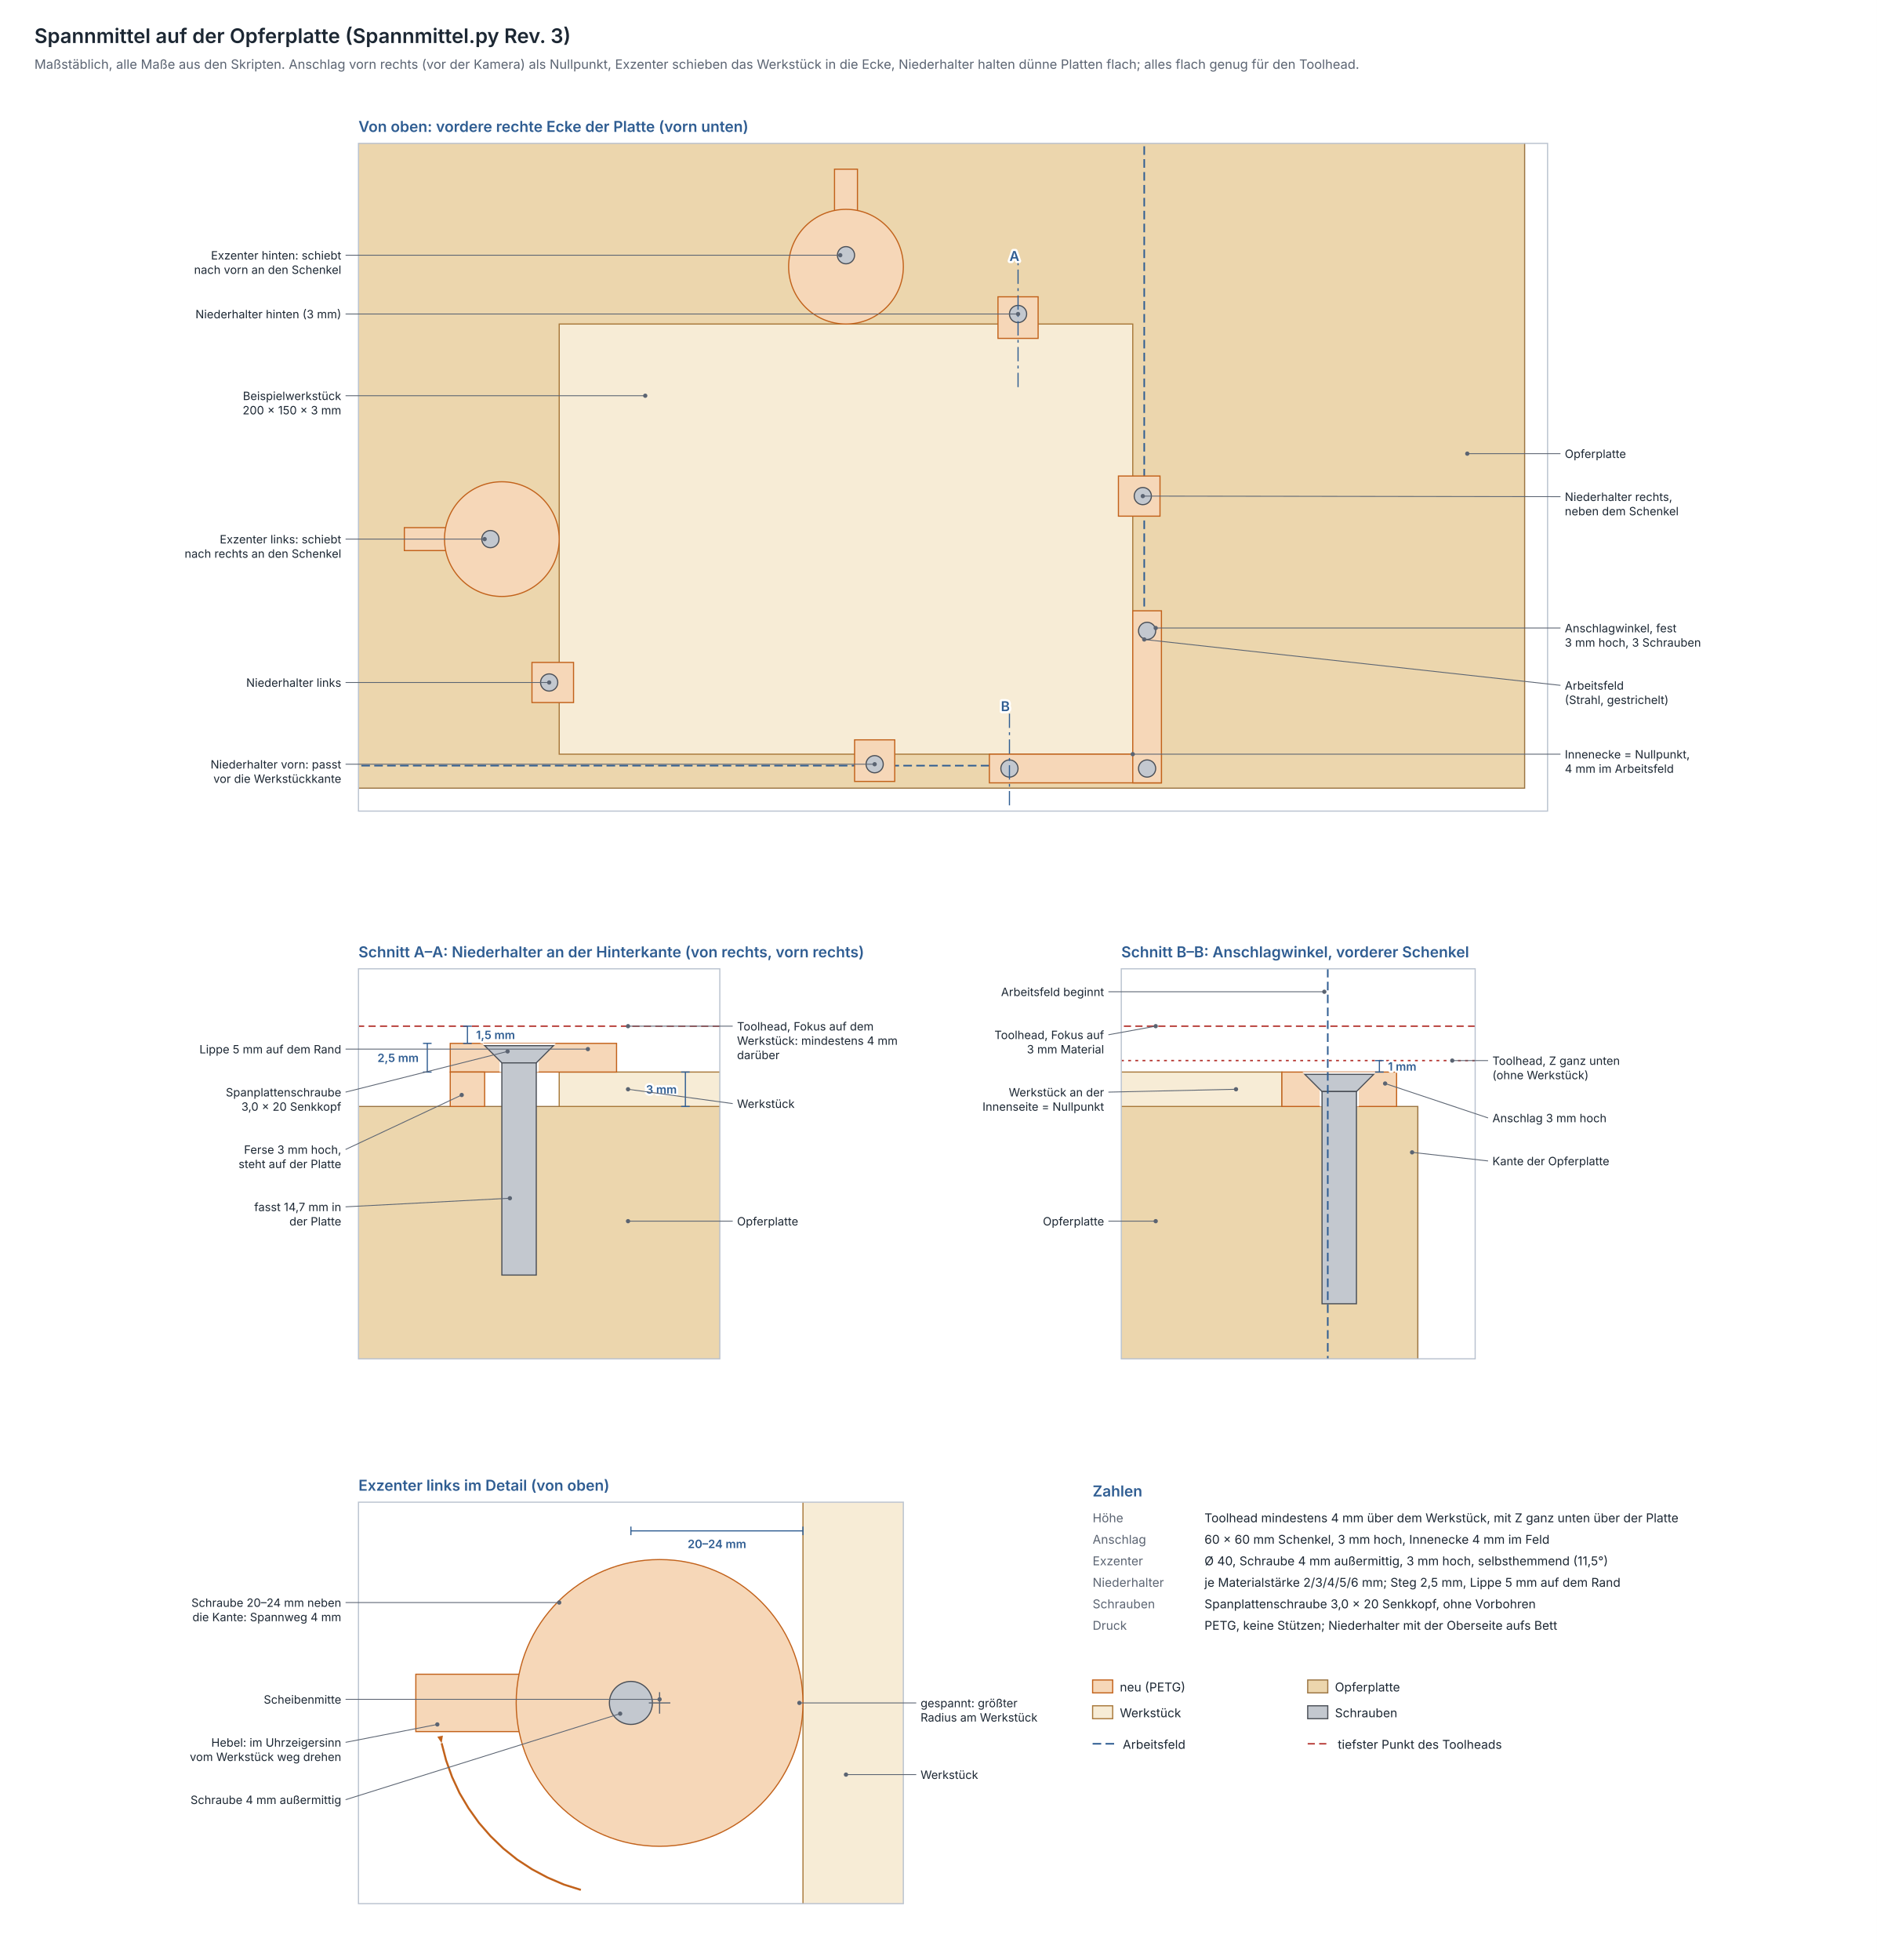
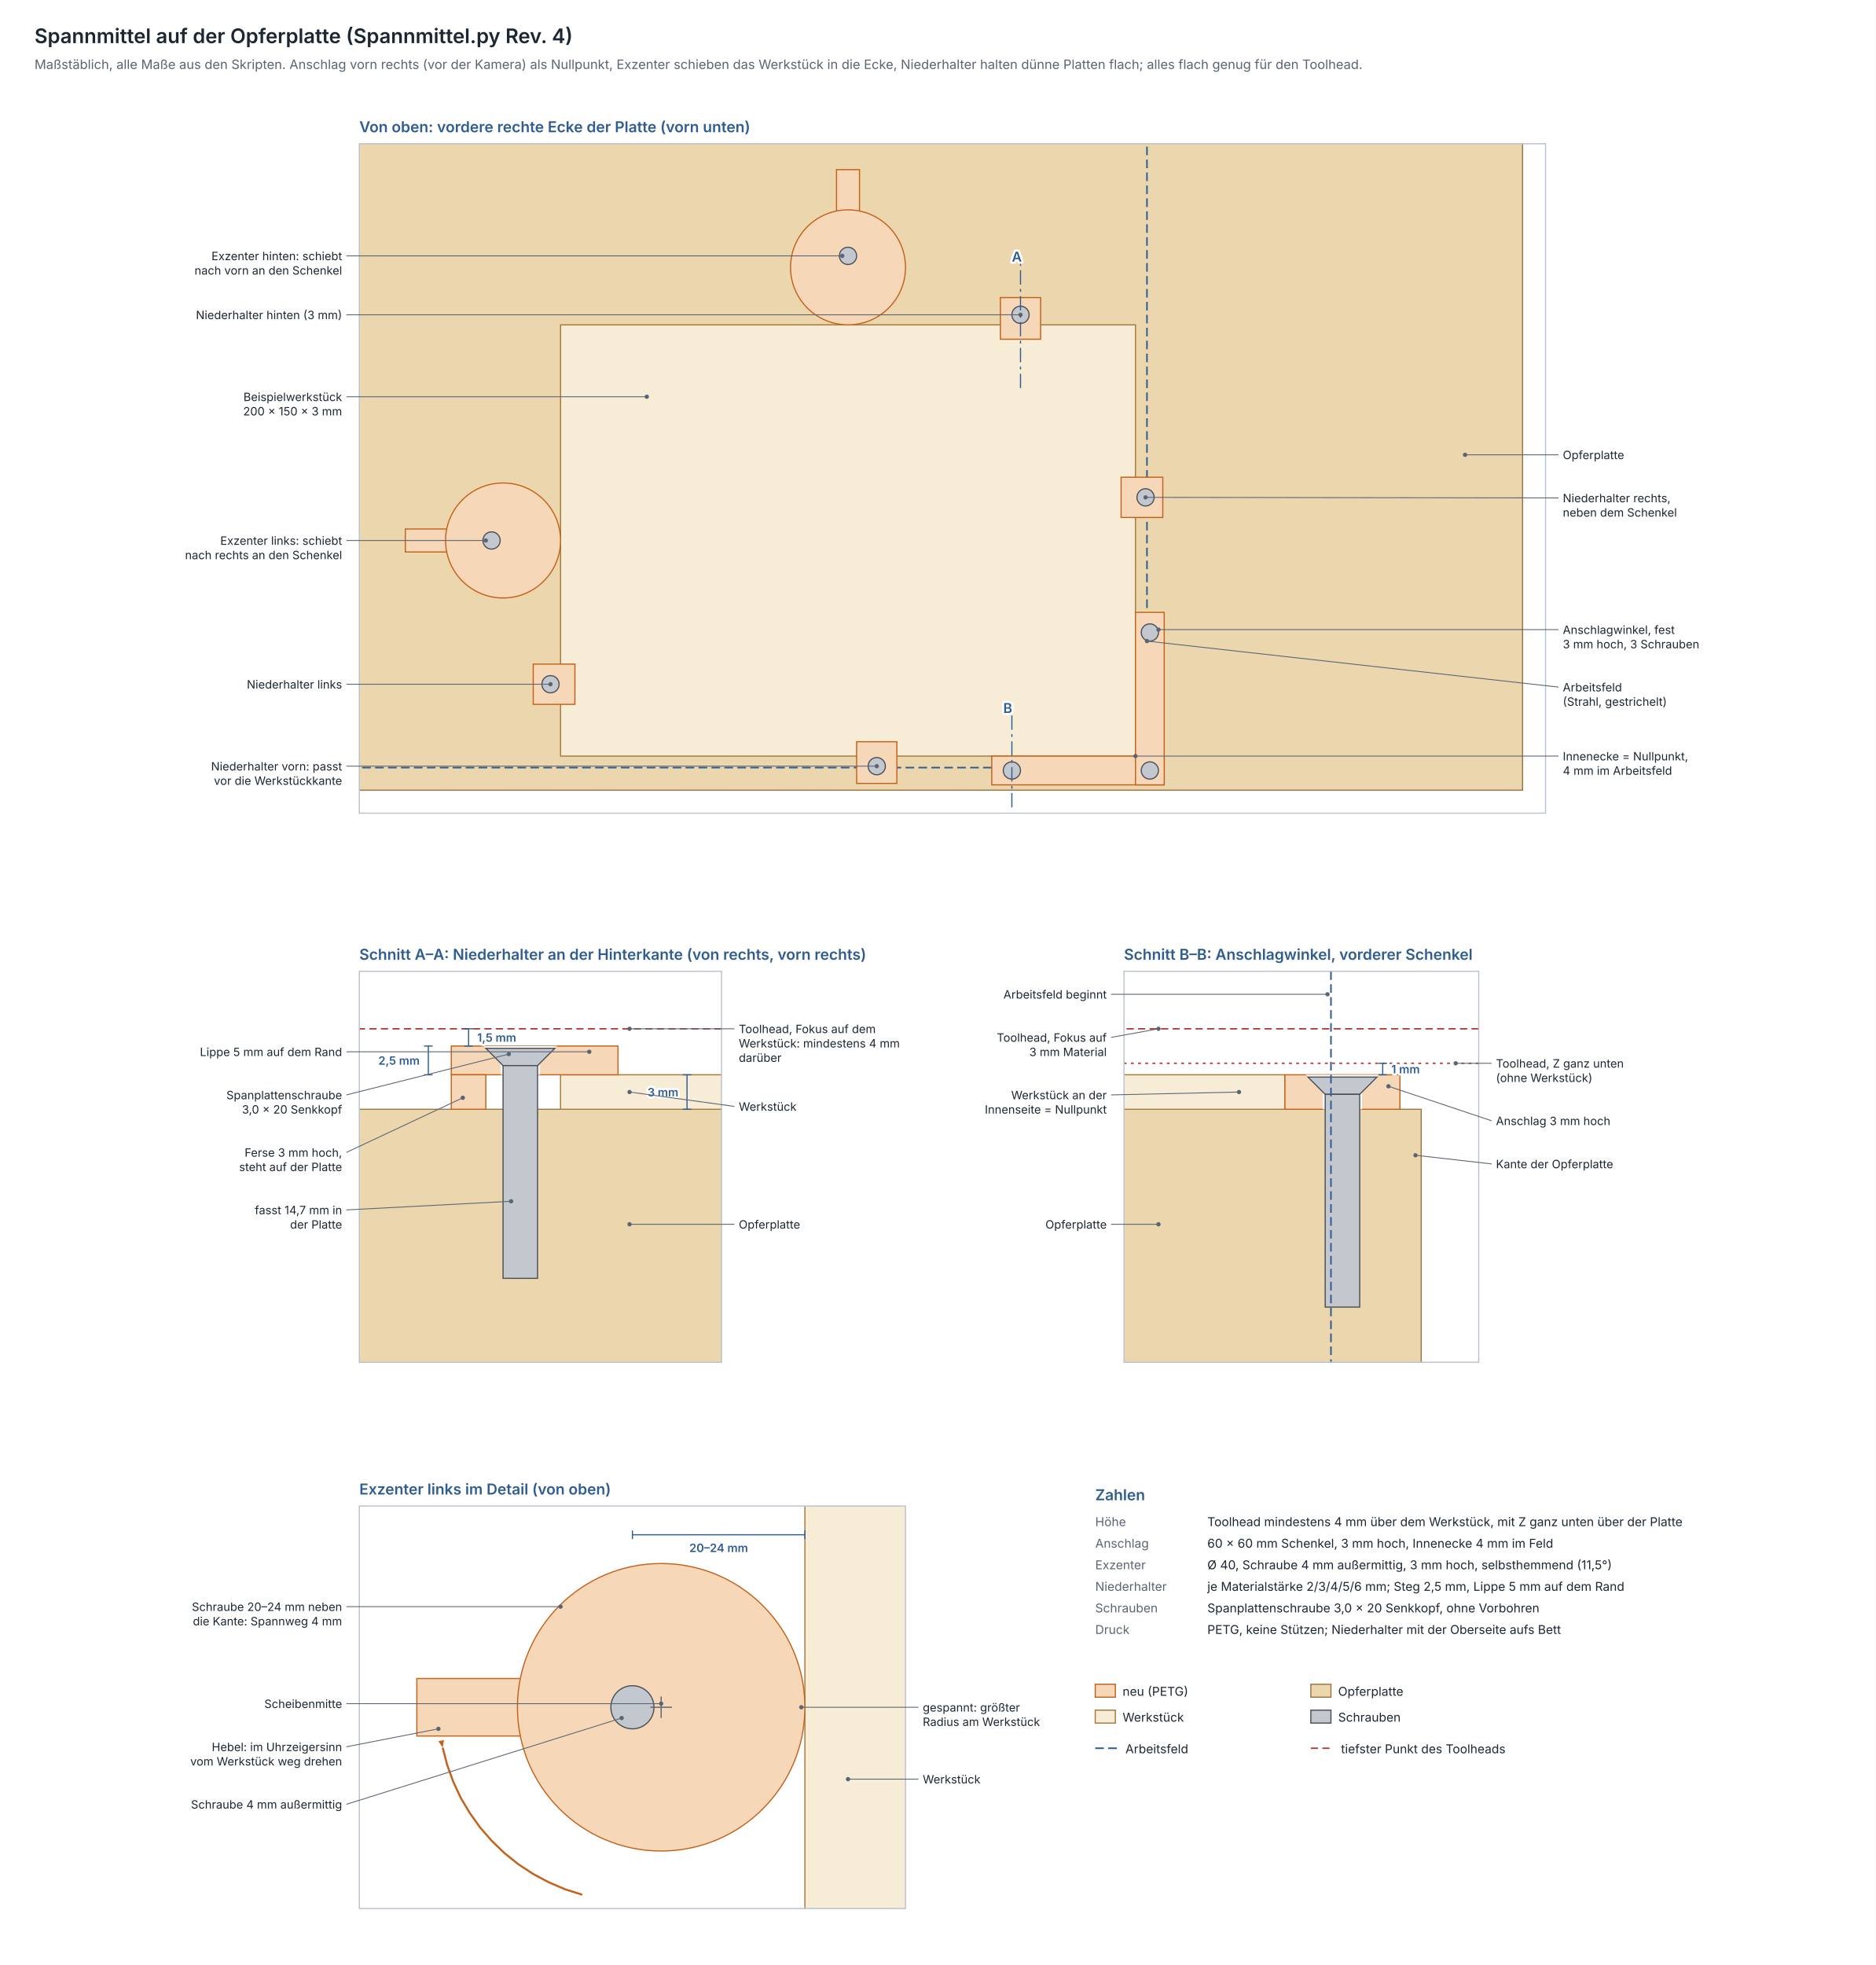
- <svg xmlns="http://www.w3.org/2000/svg" width="1309" height="1367" viewBox="0 0 1309 1367" font-family="Inter, Helvetica, Arial, sans-serif">
-   <rect width="1309" height="1367" fill="#ffffff" />
-   <text x="24.0" y="30.0" font-size="14" fill="#1c2733" text-anchor="start" font-weight="600">Spannmittel auf der Opferplatte (Spannmittel.py Rev. 3)</text>
+ <svg xmlns="http://www.w3.org/2000/svg" width="1305" height="1367" viewBox="0 0 1305 1367" font-family="Inter, Helvetica, Arial, sans-serif">
+   <rect width="1305" height="1367" fill="#ffffff" />
+   <text x="24.0" y="30.0" font-size="14" fill="#1c2733" text-anchor="start" font-weight="600">Spannmittel auf der Opferplatte (Spannmittel.py Rev. 4)</text>
  <text x="24.0" y="48.0" font-size="9" fill="#5b6472" text-anchor="start">Maßstäblich, alle Maße aus den Skripten. Anschlag vorn rechts (vor der Kamera) als Nullpunkt, Exzenter schieben das Werkstück in die Ecke, Niederhalter halten dünne Platten flach; alles flach genug für den Toolhead.</text>
  <clipPath id="drauf">
-     <rect x="250.0" y="100.0" width="829.3" height="465.7" />
+     <rect x="250.0" y="100.0" width="825.3" height="465.7" />
  </clipPath>
  <g clip-path="url(#drauf)">
-     <rect x="-166.7" y="-148.3" width="1230.0" height="698.0" fill="#ecd6ad" stroke="#9a7442" stroke-width="0.8" />
+     <rect x="-170.7" y="-148.3" width="1230.0" height="698.0" fill="#ecd6ad" stroke="#9a7442" stroke-width="0.8" />
    <rect x="15.6" y="-132.6" width="782.4" height="666.6" fill="none" stroke="#2f5d92" stroke-width="1.1" stroke-dasharray="6 3" />
    <rect x="390.0" y="226.0" width="400.0" height="300.0" fill="#f7ecd6" stroke="#a8783a" stroke-width="0.8" />
    <rect x="690.0" y="526.0" width="120.0" height="20.0" fill="#f6d7b8" stroke="#c2621b" stroke-width="0.8" />
    <rect x="790.0" y="426.0" width="20.0" height="120.0" fill="#f6d7b8" stroke="#c2621b" stroke-width="0.8" />
    <circle cx="800.0" cy="536.0" r="6.0" fill="#c3c8cf" stroke="#4a4f57" stroke-width="0.8" />
    <circle cx="704.0" cy="536.0" r="6.0" fill="#c3c8cf" stroke="#4a4f57" stroke-width="0.8" />
    <circle cx="800.0" cy="440.0" r="6.0" fill="#c3c8cf" stroke="#4a4f57" stroke-width="0.8" />
    <polygon points="314.0,368.0 282.0,368.0 282.0,384.0 314.0,384.0" fill="#f6d7b8" stroke="#c2621b" stroke-width="0.8" />
    <circle cx="350.0" cy="376.0" r="40.0" fill="#f6d7b8" stroke="#c2621b" stroke-width="0.8" />
    <circle cx="342.0" cy="376.0" r="6.0" fill="#c3c8cf" stroke="#4a4f57" stroke-width="0.8" />
    <polygon points="598.0,150.0 598.0,118.0 582.0,118.0 582.0,150.0" fill="#f6d7b8" stroke="#c2621b" stroke-width="0.8" />
    <circle cx="590.0" cy="186.0" r="40.0" fill="#f6d7b8" stroke="#c2621b" stroke-width="0.8" />
    <circle cx="590.0" cy="178.0" r="6.0" fill="#c3c8cf" stroke="#4a4f57" stroke-width="0.8" />
    <rect x="696.0" y="207.0" width="28.0" height="29.0" fill="#f6d7b8" stroke="#c2621b" stroke-width="0.8" />
    <circle cx="710.0" cy="219.0" r="6.0" fill="#c3c8cf" stroke="#4a4f57" stroke-width="0.8" />
    <rect x="371.0" y="462.0" width="29.0" height="28.0" fill="#f6d7b8" stroke="#c2621b" stroke-width="0.8" />
    <circle cx="383.0" cy="476.0" r="6.0" fill="#c3c8cf" stroke="#4a4f57" stroke-width="0.8" />
    <rect x="596.0" y="516.0" width="28.0" height="29.0" fill="#f6d7b8" stroke="#c2621b" stroke-width="0.8" />
    <circle cx="610.0" cy="533.0" r="6.0" fill="#c3c8cf" stroke="#4a4f57" stroke-width="0.8" />
    <rect x="780.0" y="332.0" width="29.0" height="28.0" fill="#f6d7b8" stroke="#c2621b" stroke-width="0.8" />
    <circle cx="797.0" cy="346.0" r="6.0" fill="#c3c8cf" stroke="#4a4f57" stroke-width="0.8" />
    <line x1="710.0" y1="270.0" x2="710.0" y2="178.0" stroke="#2f5d92" stroke-width="0.8" stroke-dasharray="10 3 2 3" />
    <line x1="704.0" y1="561.7" x2="704.0" y2="494.0" stroke="#2f5d92" stroke-width="0.8" stroke-dasharray="10 3 2 3" />
  </g>
  <text x="704.0" y="182.0" font-size="9.5" fill="#2f5d92" text-anchor="start" font-weight="600" stroke="#ffffff" stroke-width="3" stroke-linejoin="round" paint-order="stroke">A</text>
  <text x="698.0" y="496.0" font-size="9.5" fill="#2f5d92" text-anchor="start" font-weight="600" stroke="#ffffff" stroke-width="3" stroke-linejoin="round" paint-order="stroke">B</text>
-   <rect x="250.0" y="100.0" width="829.3" height="465.7" fill="none" stroke="#b9c2cf" stroke-width="0.8" />
+   <rect x="250.0" y="100.0" width="825.3" height="465.7" fill="none" stroke="#b9c2cf" stroke-width="0.8" />
  <text x="250.0" y="92.0" font-size="10.5" fill="#2f5d92" text-anchor="start" font-weight="600">Von oben: vordere rechte Ecke der Platte (vorn unten)</text>
-   <line x1="1023.3" y1="316.4" x2="1088.3" y2="316.4" stroke="#5b6472" stroke-width="0.6" />
-   <circle cx="1023.3" cy="316.4" r="1.5" fill="#5b6472" />
-   <text x="1091.3" y="319.4" font-size="8.0" fill="#1c2733" text-anchor="start" stroke="#ffffff" stroke-width="3" stroke-linejoin="round" paint-order="stroke">Opferplatte</text>
-   <line x1="797.0" y1="346.0" x2="1088.3" y2="346.4" stroke="#5b6472" stroke-width="0.6" />
+   <line x1="1019.3" y1="316.4" x2="1084.3" y2="316.4" stroke="#5b6472" stroke-width="0.6" />
+   <circle cx="1019.3" cy="316.4" r="1.5" fill="#5b6472" />
+   <text x="1087.3" y="319.4" font-size="8.0" fill="#1c2733" text-anchor="start" stroke="#ffffff" stroke-width="3" stroke-linejoin="round" paint-order="stroke">Opferplatte</text>
+   <line x1="797.0" y1="346.0" x2="1084.3" y2="346.4" stroke="#5b6472" stroke-width="0.6" />
  <circle cx="797.0" cy="346.0" r="1.5" fill="#5b6472" />
-   <text x="1091.3" y="349.4" font-size="8.0" fill="#1c2733" text-anchor="start" stroke="#ffffff" stroke-width="3" stroke-linejoin="round" paint-order="stroke">Niederhalter rechts,</text>
-   <text x="1091.3" y="359.4" font-size="8.0" fill="#1c2733" text-anchor="start" stroke="#ffffff" stroke-width="3" stroke-linejoin="round" paint-order="stroke">neben dem Schenkel</text>
-   <line x1="806.0" y1="438.0" x2="1088.3" y2="438.0" stroke="#5b6472" stroke-width="0.6" />
+   <text x="1087.3" y="349.4" font-size="8.0" fill="#1c2733" text-anchor="start" stroke="#ffffff" stroke-width="3" stroke-linejoin="round" paint-order="stroke">Niederhalter rechts,</text>
+   <text x="1087.3" y="359.4" font-size="8.0" fill="#1c2733" text-anchor="start" stroke="#ffffff" stroke-width="3" stroke-linejoin="round" paint-order="stroke">neben dem Schenkel</text>
+   <line x1="806.0" y1="438.0" x2="1084.3" y2="438.0" stroke="#5b6472" stroke-width="0.6" />
  <circle cx="806.0" cy="438.0" r="1.5" fill="#5b6472" />
-   <text x="1091.3" y="441.0" font-size="8.0" fill="#1c2733" text-anchor="start" stroke="#ffffff" stroke-width="3" stroke-linejoin="round" paint-order="stroke">Anschlagwinkel, fest</text>
-   <text x="1091.3" y="451.0" font-size="8.0" fill="#1c2733" text-anchor="start" stroke="#ffffff" stroke-width="3" stroke-linejoin="round" paint-order="stroke">3 mm hoch, 3 Schrauben</text>
-   <line x1="798.0" y1="446.0" x2="1088.3" y2="478.0" stroke="#5b6472" stroke-width="0.6" />
+   <text x="1087.3" y="441.0" font-size="8.0" fill="#1c2733" text-anchor="start" stroke="#ffffff" stroke-width="3" stroke-linejoin="round" paint-order="stroke">Anschlagwinkel, fest</text>
+   <text x="1087.3" y="451.0" font-size="8.0" fill="#1c2733" text-anchor="start" stroke="#ffffff" stroke-width="3" stroke-linejoin="round" paint-order="stroke">3 mm hoch, 3 Schrauben</text>
+   <line x1="798.0" y1="446.0" x2="1084.3" y2="478.0" stroke="#5b6472" stroke-width="0.6" />
  <circle cx="798.0" cy="446.0" r="1.5" fill="#5b6472" />
-   <text x="1091.3" y="481.0" font-size="8.0" fill="#1c2733" text-anchor="start" stroke="#ffffff" stroke-width="3" stroke-linejoin="round" paint-order="stroke">Arbeitsfeld</text>
-   <text x="1091.3" y="491.0" font-size="8.0" fill="#1c2733" text-anchor="start" stroke="#ffffff" stroke-width="3" stroke-linejoin="round" paint-order="stroke">(Strahl, gestrichelt)</text>
-   <line x1="790.0" y1="526.0" x2="1088.3" y2="526.0" stroke="#5b6472" stroke-width="0.6" />
+   <text x="1087.3" y="481.0" font-size="8.0" fill="#1c2733" text-anchor="start" stroke="#ffffff" stroke-width="3" stroke-linejoin="round" paint-order="stroke">Arbeitsfeld</text>
+   <text x="1087.3" y="491.0" font-size="8.0" fill="#1c2733" text-anchor="start" stroke="#ffffff" stroke-width="3" stroke-linejoin="round" paint-order="stroke">(Strahl, gestrichelt)</text>
+   <line x1="790.0" y1="526.0" x2="1084.3" y2="526.0" stroke="#5b6472" stroke-width="0.6" />
  <circle cx="790.0" cy="526.0" r="1.5" fill="#5b6472" />
-   <text x="1091.3" y="529.0" font-size="8.0" fill="#1c2733" text-anchor="start" stroke="#ffffff" stroke-width="3" stroke-linejoin="round" paint-order="stroke">Innenecke = Nullpunkt,</text>
-   <text x="1091.3" y="539.0" font-size="8.0" fill="#1c2733" text-anchor="start" stroke="#ffffff" stroke-width="3" stroke-linejoin="round" paint-order="stroke">4 mm im Arbeitsfeld</text>
+   <text x="1087.3" y="529.0" font-size="8.0" fill="#1c2733" text-anchor="start" stroke="#ffffff" stroke-width="3" stroke-linejoin="round" paint-order="stroke">Innenecke = Nullpunkt,</text>
+   <text x="1087.3" y="539.0" font-size="8.0" fill="#1c2733" text-anchor="start" stroke="#ffffff" stroke-width="3" stroke-linejoin="round" paint-order="stroke">4 mm im Arbeitsfeld</text>
  <line x1="586.0" y1="178.0" x2="241.0" y2="178.0" stroke="#5b6472" stroke-width="0.6" />
  <circle cx="586.0" cy="178.0" r="1.5" fill="#5b6472" />
  <text x="238.0" y="181.0" font-size="8.0" fill="#1c2733" text-anchor="end" stroke="#ffffff" stroke-width="3" stroke-linejoin="round" paint-order="stroke">Exzenter hinten: schiebt</text>
  <text x="238.0" y="191.0" font-size="8.0" fill="#1c2733" text-anchor="end" stroke="#ffffff" stroke-width="3" stroke-linejoin="round" paint-order="stroke">nach vorn an den Schenkel</text>
  <line x1="710.0" y1="219.0" x2="241.0" y2="219.0" stroke="#5b6472" stroke-width="0.6" />
  <circle cx="710.0" cy="219.0" r="1.5" fill="#5b6472" />
  <text x="238.0" y="222.0" font-size="8.0" fill="#1c2733" text-anchor="end" stroke="#ffffff" stroke-width="3" stroke-linejoin="round" paint-order="stroke">Niederhalter hinten (3 mm)</text>
  <line x1="450.0" y1="276.0" x2="241.0" y2="276.0" stroke="#5b6472" stroke-width="0.6" />
  <circle cx="450.0" cy="276.0" r="1.5" fill="#5b6472" />
  <text x="238.0" y="279.0" font-size="8.0" fill="#1c2733" text-anchor="end" stroke="#ffffff" stroke-width="3" stroke-linejoin="round" paint-order="stroke">Beispielwerkstück</text>
  <text x="238.0" y="289.0" font-size="8.0" fill="#1c2733" text-anchor="end" stroke="#ffffff" stroke-width="3" stroke-linejoin="round" paint-order="stroke">200 × 150 × 3 mm</text>
  <line x1="338.0" y1="376.0" x2="241.0" y2="376.0" stroke="#5b6472" stroke-width="0.6" />
  <circle cx="338.0" cy="376.0" r="1.5" fill="#5b6472" />
  <text x="238.0" y="379.0" font-size="8.0" fill="#1c2733" text-anchor="end" stroke="#ffffff" stroke-width="3" stroke-linejoin="round" paint-order="stroke">Exzenter links: schiebt</text>
  <text x="238.0" y="389.0" font-size="8.0" fill="#1c2733" text-anchor="end" stroke="#ffffff" stroke-width="3" stroke-linejoin="round" paint-order="stroke">nach rechts an den Schenkel</text>
  <line x1="383.0" y1="476.0" x2="241.0" y2="476.0" stroke="#5b6472" stroke-width="0.6" />
  <circle cx="383.0" cy="476.0" r="1.5" fill="#5b6472" />
  <text x="238.0" y="479.0" font-size="8.0" fill="#1c2733" text-anchor="end" stroke="#ffffff" stroke-width="3" stroke-linejoin="round" paint-order="stroke">Niederhalter links</text>
  <line x1="610.0" y1="533.0" x2="241.0" y2="533.0" stroke="#5b6472" stroke-width="0.6" />
  <circle cx="610.0" cy="533.0" r="1.5" fill="#5b6472" />
  <text x="238.0" y="536.0" font-size="8.0" fill="#1c2733" text-anchor="end" stroke="#ffffff" stroke-width="3" stroke-linejoin="round" paint-order="stroke">Niederhalter vorn: passt</text>
  <text x="238.0" y="546.0" font-size="8.0" fill="#1c2733" text-anchor="end" stroke="#ffffff" stroke-width="3" stroke-linejoin="round" paint-order="stroke">vor die Werkstückkante</text>
  <clipPath id="schnitt_a">
    <rect x="250.0" y="675.7" width="252.0" height="272.0" />
  </clipPath>
  <g clip-path="url(#schnitt_a)">
    <rect x="210.0" y="771.7" width="332.0" height="216.0" fill="#ecd6ad" stroke="#9a7442" stroke-width="0.8" />
    <rect x="390.0" y="747.7" width="152.0" height="24.0" fill="#f7ecd6" stroke="#a8783a" stroke-width="0.8" />
    <rect x="314.0" y="727.7" width="116.0" height="20.0" fill="#f6d7b8" stroke="#c2621b" stroke-width="0.8" />
    <rect x="314.0" y="747.7" width="24.0" height="24.0" fill="#f6d7b8" stroke="#c2621b" stroke-width="0.8" />
    <polygon points="387.6,727.7 336.4,727.7 348.4,739.7 375.6,739.7" fill="#ffffff" stroke="none" stroke-width="0.8" />
    <rect x="348.4" y="739.7" width="27.2" height="8.0" fill="#ffffff" stroke="none" stroke-width="0.8" />
    <polygon points="386.0,729.3 338.0,729.3 350.0,741.3 374.0,741.3" fill="#c3c8cf" stroke="#4a4f57" stroke-width="0.8" />
    <rect x="350.0" y="741.3" width="24.0" height="148.0" fill="#c3c8cf" stroke="#4a4f57" stroke-width="0.8" />
    <line x1="542.0" y1="715.7" x2="210.0" y2="715.7" stroke="#b4342f" stroke-width="1.0" stroke-dasharray="5 3" />
  </g>
  <rect x="250.0" y="675.7" width="252.0" height="272.0" fill="none" stroke="#b9c2cf" stroke-width="0.8" />
  <text x="250.0" y="667.7" font-size="10.5" fill="#2f5d92" text-anchor="start" font-weight="600">Schnitt A–A: Niederhalter an der Hinterkante (von rechts, vorn rechts)</text>
  <line x1="326.0" y1="727.7" x2="326.0" y2="715.7" stroke="#2f5d92" stroke-width="0.8" />
  <line x1="323.0" y1="727.7" x2="329.0" y2="727.7" stroke="#2f5d92" stroke-width="0.8" />
  <line x1="323.0" y1="715.7" x2="329.0" y2="715.7" stroke="#2f5d92" stroke-width="0.8" />
  <text x="332.0" y="724.7" font-size="8.0" fill="#2f5d92" text-anchor="start" font-weight="600" stroke="#ffffff" stroke-width="3" stroke-linejoin="round" paint-order="stroke">1,5 mm</text>
  <line x1="298.0" y1="747.7" x2="298.0" y2="727.7" stroke="#2f5d92" stroke-width="0.8" />
  <line x1="295.0" y1="747.7" x2="301.0" y2="747.7" stroke="#2f5d92" stroke-width="0.8" />
  <line x1="295.0" y1="727.7" x2="301.0" y2="727.7" stroke="#2f5d92" stroke-width="0.8" />
  <text x="292.0" y="740.7" font-size="8.0" fill="#2f5d92" text-anchor="end" font-weight="600" stroke="#ffffff" stroke-width="3" stroke-linejoin="round" paint-order="stroke">2,5 mm</text>
  <line x1="478.0" y1="771.7" x2="478.0" y2="747.7" stroke="#2f5d92" stroke-width="0.8" />
  <line x1="475.0" y1="771.7" x2="481.0" y2="771.7" stroke="#2f5d92" stroke-width="0.8" />
  <line x1="475.0" y1="747.7" x2="481.0" y2="747.7" stroke="#2f5d92" stroke-width="0.8" />
  <text x="472.0" y="762.7" font-size="8.0" fill="#2f5d92" text-anchor="end" font-weight="600" stroke="#ffffff" stroke-width="3" stroke-linejoin="round" paint-order="stroke">3 mm</text>
  <line x1="438.0" y1="715.7" x2="511.0" y2="715.7" stroke="#5b6472" stroke-width="0.6" />
  <circle cx="438.0" cy="715.7" r="1.5" fill="#5b6472" />
  <text x="514.0" y="718.7" font-size="8.0" fill="#1c2733" text-anchor="start" stroke="#ffffff" stroke-width="3" stroke-linejoin="round" paint-order="stroke">Toolhead, Fokus auf dem</text>
  <text x="514.0" y="728.7" font-size="8.0" fill="#1c2733" text-anchor="start" stroke="#ffffff" stroke-width="3" stroke-linejoin="round" paint-order="stroke">Werkstück: mindestens 4 mm</text>
  <text x="514.0" y="738.7" font-size="8.0" fill="#1c2733" text-anchor="start" stroke="#ffffff" stroke-width="3" stroke-linejoin="round" paint-order="stroke">darüber</text>
  <line x1="438.0" y1="759.7" x2="511.0" y2="769.7" stroke="#5b6472" stroke-width="0.6" />
  <circle cx="438.0" cy="759.7" r="1.5" fill="#5b6472" />
  <text x="514.0" y="772.7" font-size="8.0" fill="#1c2733" text-anchor="start" stroke="#ffffff" stroke-width="3" stroke-linejoin="round" paint-order="stroke">Werkstück</text>
  <line x1="438.0" y1="851.7" x2="511.0" y2="851.7" stroke="#5b6472" stroke-width="0.6" />
  <circle cx="438.0" cy="851.7" r="1.5" fill="#5b6472" />
  <text x="514.0" y="854.7" font-size="8.0" fill="#1c2733" text-anchor="start" stroke="#ffffff" stroke-width="3" stroke-linejoin="round" paint-order="stroke">Opferplatte</text>
  <line x1="410.0" y1="731.7" x2="241.0" y2="731.7" stroke="#5b6472" stroke-width="0.6" />
  <circle cx="410.0" cy="731.7" r="1.5" fill="#5b6472" />
  <text x="238.0" y="734.7" font-size="8.0" fill="#1c2733" text-anchor="end" stroke="#ffffff" stroke-width="3" stroke-linejoin="round" paint-order="stroke">Lippe 5 mm auf dem Rand</text>
  <line x1="354.0" y1="733.3" x2="241.0" y2="761.7" stroke="#5b6472" stroke-width="0.6" />
  <circle cx="354.0" cy="733.3" r="1.5" fill="#5b6472" />
  <text x="238.0" y="764.7" font-size="8.0" fill="#1c2733" text-anchor="end" stroke="#ffffff" stroke-width="3" stroke-linejoin="round" paint-order="stroke">Spanplattenschraube</text>
  <text x="238.0" y="774.7" font-size="8.0" fill="#1c2733" text-anchor="end" stroke="#ffffff" stroke-width="3" stroke-linejoin="round" paint-order="stroke">3,0 × 20 Senkkopf</text>
  <line x1="322.0" y1="763.7" x2="241.0" y2="801.7" stroke="#5b6472" stroke-width="0.6" />
  <circle cx="322.0" cy="763.7" r="1.5" fill="#5b6472" />
  <text x="238.0" y="804.7" font-size="8.0" fill="#1c2733" text-anchor="end" stroke="#ffffff" stroke-width="3" stroke-linejoin="round" paint-order="stroke">Ferse 3 mm hoch,</text>
  <text x="238.0" y="814.7" font-size="8.0" fill="#1c2733" text-anchor="end" stroke="#ffffff" stroke-width="3" stroke-linejoin="round" paint-order="stroke">steht auf der Platte</text>
  <line x1="355.6" y1="835.7" x2="241.0" y2="841.7" stroke="#5b6472" stroke-width="0.6" />
  <circle cx="355.6" cy="835.7" r="1.5" fill="#5b6472" />
  <text x="238.0" y="844.7" font-size="8.0" fill="#1c2733" text-anchor="end" stroke="#ffffff" stroke-width="3" stroke-linejoin="round" paint-order="stroke">fasst 14,7 mm in</text>
  <text x="238.0" y="854.7" font-size="8.0" fill="#1c2733" text-anchor="end" stroke="#ffffff" stroke-width="3" stroke-linejoin="round" paint-order="stroke">der Platte</text>
  <clipPath id="schnitt_b">
    <rect x="782.0" y="675.7" width="246.8" height="272.0" />
  </clipPath>
  <g clip-path="url(#schnitt_b)">
    <rect x="742.0" y="771.7" width="246.8" height="216.0" fill="#ecd6ad" stroke="#9a7442" stroke-width="0.8" />
    <rect x="742.0" y="747.7" width="152.0" height="24.0" fill="#f7ecd6" stroke="#a8783a" stroke-width="0.8" />
    <rect x="894.0" y="747.7" width="80.0" height="24.0" fill="#f6d7b8" stroke="#c2621b" stroke-width="0.8" />
    <polygon points="959.6,747.7 908.4,747.7 920.4,759.7 947.6,759.7" fill="#ffffff" stroke="none" stroke-width="0.8" />
    <rect x="920.4" y="759.7" width="27.2" height="12.0" fill="#ffffff" stroke="none" stroke-width="0.8" />
    <polygon points="958.0,749.3 910.0,749.3 922.0,761.3 946.0,761.3" fill="#c3c8cf" stroke="#4a4f57" stroke-width="0.8" />
    <rect x="922.0" y="761.3" width="24.0" height="148.0" fill="#c3c8cf" stroke="#4a4f57" stroke-width="0.8" />
    <line x1="926.0" y1="987.7" x2="926.0" y2="635.7" stroke="#2f5d92" stroke-width="1.1" stroke-dasharray="6 3" />
    <line x1="1068.8" y1="739.7" x2="742.0" y2="739.7" stroke="#b4342f" stroke-width="1.0" stroke-dasharray="2 3" />
    <line x1="1068.8" y1="715.7" x2="742.0" y2="715.7" stroke="#b4342f" stroke-width="1.0" stroke-dasharray="5 3" />
  </g>
  <rect x="782.0" y="675.7" width="246.8" height="272.0" fill="none" stroke="#b9c2cf" stroke-width="0.8" />
  <text x="782.0" y="667.7" font-size="10.5" fill="#2f5d92" text-anchor="start" font-weight="600">Schnitt B–B: Anschlagwinkel, vorderer Schenkel</text>
  <line x1="962.0" y1="747.7" x2="962.0" y2="739.7" stroke="#2f5d92" stroke-width="0.8" />
  <line x1="959.0" y1="747.7" x2="965.0" y2="747.7" stroke="#2f5d92" stroke-width="0.8" />
  <line x1="959.0" y1="739.7" x2="965.0" y2="739.7" stroke="#2f5d92" stroke-width="0.8" />
  <text x="968.0" y="746.7" font-size="8.0" fill="#2f5d92" text-anchor="start" font-weight="600" stroke="#ffffff" stroke-width="3" stroke-linejoin="round" paint-order="stroke">1 mm</text>
  <line x1="1012.8" y1="739.7" x2="1037.8" y2="739.7" stroke="#5b6472" stroke-width="0.6" />
  <circle cx="1012.8" cy="739.7" r="1.5" fill="#5b6472" />
  <text x="1040.8" y="742.7" font-size="8.0" fill="#1c2733" text-anchor="start" stroke="#ffffff" stroke-width="3" stroke-linejoin="round" paint-order="stroke">Toolhead, Z ganz unten</text>
  <text x="1040.8" y="752.7" font-size="8.0" fill="#1c2733" text-anchor="start" stroke="#ffffff" stroke-width="3" stroke-linejoin="round" paint-order="stroke">(ohne Werkstück)</text>
  <line x1="966.0" y1="755.7" x2="1037.8" y2="779.7" stroke="#5b6472" stroke-width="0.6" />
  <circle cx="966.0" cy="755.7" r="1.5" fill="#5b6472" />
  <text x="1040.8" y="782.7" font-size="8.0" fill="#1c2733" text-anchor="start" stroke="#ffffff" stroke-width="3" stroke-linejoin="round" paint-order="stroke">Anschlag 3 mm hoch</text>
  <line x1="984.8" y1="803.7" x2="1037.8" y2="809.7" stroke="#5b6472" stroke-width="0.6" />
  <circle cx="984.8" cy="803.7" r="1.5" fill="#5b6472" />
  <text x="1040.8" y="812.7" font-size="8.0" fill="#1c2733" text-anchor="start" stroke="#ffffff" stroke-width="3" stroke-linejoin="round" paint-order="stroke">Kante der Opferplatte</text>
  <line x1="923.6" y1="691.7" x2="773.0" y2="691.7" stroke="#5b6472" stroke-width="0.6" />
  <circle cx="923.6" cy="691.7" r="1.5" fill="#5b6472" />
  <text x="770.0" y="694.7" font-size="8.0" fill="#1c2733" text-anchor="end" stroke="#ffffff" stroke-width="3" stroke-linejoin="round" paint-order="stroke">Arbeitsfeld beginnt</text>
  <line x1="806.0" y1="715.7" x2="773.0" y2="721.7" stroke="#5b6472" stroke-width="0.6" />
  <circle cx="806.0" cy="715.7" r="1.5" fill="#5b6472" />
  <text x="770.0" y="724.7" font-size="8.0" fill="#1c2733" text-anchor="end" stroke="#ffffff" stroke-width="3" stroke-linejoin="round" paint-order="stroke">Toolhead, Fokus auf</text>
  <text x="770.0" y="734.7" font-size="8.0" fill="#1c2733" text-anchor="end" stroke="#ffffff" stroke-width="3" stroke-linejoin="round" paint-order="stroke">3 mm Material</text>
  <line x1="862.0" y1="759.7" x2="773.0" y2="761.7" stroke="#5b6472" stroke-width="0.6" />
  <circle cx="862.0" cy="759.7" r="1.5" fill="#5b6472" />
  <text x="770.0" y="764.7" font-size="8.0" fill="#1c2733" text-anchor="end" stroke="#ffffff" stroke-width="3" stroke-linejoin="round" paint-order="stroke">Werkstück an der</text>
  <text x="770.0" y="774.7" font-size="8.0" fill="#1c2733" text-anchor="end" stroke="#ffffff" stroke-width="3" stroke-linejoin="round" paint-order="stroke">Innenseite = Nullpunkt</text>
  <line x1="806.0" y1="851.7" x2="773.0" y2="851.7" stroke="#5b6472" stroke-width="0.6" />
  <circle cx="806.0" cy="851.7" r="1.5" fill="#5b6472" />
  <text x="770.0" y="854.7" font-size="8.0" fill="#1c2733" text-anchor="end" stroke="#ffffff" stroke-width="3" stroke-linejoin="round" paint-order="stroke">Opferplatte</text>
  <clipPath id="exzenter">
    <rect x="250.0" y="1047.7" width="380.0" height="280.0" />
  </clipPath>
  <g clip-path="url(#exzenter)">
    <rect x="560.0" y="987.7" width="100.0" height="400.0" fill="#f7ecd6" stroke="#a8783a" stroke-width="0.8" />
    <polygon points="370.0,1167.7 290.0,1167.7 290.0,1207.7 370.0,1207.7" fill="#f6d7b8" stroke="#c2621b" stroke-width="0.8" />
    <circle cx="460.0" cy="1187.7" r="100.0" fill="#f6d7b8" stroke="#c2621b" stroke-width="0.8" />
    <circle cx="440.0" cy="1187.7" r="15.0" fill="#c3c8cf" stroke="#4a4f57" stroke-width="0.8" />
    <line x1="467.5" y1="1187.7" x2="452.5" y2="1187.7" stroke="#5b6472" stroke-width="0.8" />
    <line x1="460.0" y1="1195.2" x2="460.0" y2="1180.2" stroke="#5b6472" stroke-width="0.8" />
    <polyline points="405.1,1318.1 393.3,1314.4 381.9,1309.5 371.0,1303.7 360.6,1296.9 351.0,1289.2 342.1,1280.6 334.0,1271.3 326.8,1261.2 320.5,1250.6 315.3,1239.4 311.1,1227.7 308.0,1215.8" fill="none" stroke="#c2621b" stroke-width="1.4" />
    <polygon points="308.0,1215.8 305.0,1211.3 308.9,1210.5" fill="#c2621b" />
  </g>
  <rect x="250.0" y="1047.7" width="380.0" height="280.0" fill="none" stroke="#b9c2cf" stroke-width="0.8" />
  <text x="250.0" y="1039.7" font-size="10.5" fill="#2f5d92" text-anchor="start" font-weight="600">Exzenter links im Detail (von oben)</text>
  <line x1="560.0" y1="1067.7" x2="440.0" y2="1067.7" stroke="#2f5d92" stroke-width="0.8" />
  <line x1="560.0" y1="1064.7" x2="560.0" y2="1070.7" stroke="#2f5d92" stroke-width="0.8" />
  <line x1="440.0" y1="1064.7" x2="440.0" y2="1070.7" stroke="#2f5d92" stroke-width="0.8" />
  <text x="500.0" y="1079.7" font-size="8.0" fill="#2f5d92" text-anchor="middle" font-weight="600" stroke="#ffffff" stroke-width="3" stroke-linejoin="round" paint-order="stroke">20–24 mm</text>
  <line x1="557.5" y1="1187.7" x2="639.0" y2="1187.7" stroke="#5b6472" stroke-width="0.6" />
  <circle cx="557.5" cy="1187.7" r="1.5" fill="#5b6472" />
  <text x="642.0" y="1190.7" font-size="8.0" fill="#1c2733" text-anchor="start" stroke="#ffffff" stroke-width="3" stroke-linejoin="round" paint-order="stroke">gespannt: größter</text>
  <text x="642.0" y="1200.7" font-size="8.0" fill="#1c2733" text-anchor="start" stroke="#ffffff" stroke-width="3" stroke-linejoin="round" paint-order="stroke">Radius am Werkstück</text>
  <line x1="590.0" y1="1237.7" x2="639.0" y2="1237.7" stroke="#5b6472" stroke-width="0.6" />
  <circle cx="590.0" cy="1237.7" r="1.5" fill="#5b6472" />
  <text x="642.0" y="1240.7" font-size="8.0" fill="#1c2733" text-anchor="start" stroke="#ffffff" stroke-width="3" stroke-linejoin="round" paint-order="stroke">Werkstück</text>
  <line x1="390.0" y1="1117.7" x2="241.0" y2="1117.7" stroke="#5b6472" stroke-width="0.6" />
  <circle cx="390.0" cy="1117.7" r="1.5" fill="#5b6472" />
  <text x="238.0" y="1120.7" font-size="8.0" fill="#1c2733" text-anchor="end" stroke="#ffffff" stroke-width="3" stroke-linejoin="round" paint-order="stroke">Schraube 20–24 mm neben</text>
  <text x="238.0" y="1130.7" font-size="8.0" fill="#1c2733" text-anchor="end" stroke="#ffffff" stroke-width="3" stroke-linejoin="round" paint-order="stroke">die Kante: Spannweg 4 mm</text>
  <line x1="460.0" y1="1185.2" x2="241.0" y2="1185.2" stroke="#5b6472" stroke-width="0.6" />
  <circle cx="460.0" cy="1185.2" r="1.5" fill="#5b6472" />
  <text x="238.0" y="1188.2" font-size="8.0" fill="#1c2733" text-anchor="end" stroke="#ffffff" stroke-width="3" stroke-linejoin="round" paint-order="stroke">Scheibenmitte</text>
  <line x1="305.0" y1="1202.7" x2="241.0" y2="1215.2" stroke="#5b6472" stroke-width="0.6" />
  <circle cx="305.0" cy="1202.7" r="1.5" fill="#5b6472" />
  <text x="238.0" y="1218.2" font-size="8.0" fill="#1c2733" text-anchor="end" stroke="#ffffff" stroke-width="3" stroke-linejoin="round" paint-order="stroke">Hebel: im Uhrzeigersinn</text>
  <text x="238.0" y="1228.2" font-size="8.0" fill="#1c2733" text-anchor="end" stroke="#ffffff" stroke-width="3" stroke-linejoin="round" paint-order="stroke">vom Werkstück weg drehen</text>
  <line x1="432.5" y1="1195.2" x2="241.0" y2="1255.2" stroke="#5b6472" stroke-width="0.6" />
  <circle cx="432.5" cy="1195.2" r="1.5" fill="#5b6472" />
  <text x="238.0" y="1258.2" font-size="8.0" fill="#1c2733" text-anchor="end" stroke="#ffffff" stroke-width="3" stroke-linejoin="round" paint-order="stroke">Schraube 4 mm außermittig</text>
  <text x="762.0" y="1043.7" font-size="10.5" fill="#2f5d92" text-anchor="start" font-weight="600">Zahlen</text>
  <text x="762.0" y="1061.7" font-size="8.5" fill="#5b6472" text-anchor="start">Höhe</text>
  <text x="840.0" y="1061.7" font-size="8.5" fill="#1c2733" text-anchor="start">Toolhead mindestens 4 mm über dem Werkstück, mit Z ganz unten über der Platte</text>
  <text x="762.0" y="1076.7" font-size="8.5" fill="#5b6472" text-anchor="start">Anschlag</text>
  <text x="840.0" y="1076.7" font-size="8.5" fill="#1c2733" text-anchor="start">60 × 60 mm Schenkel, 3 mm hoch, Innenecke 4 mm im Feld</text>
  <text x="762.0" y="1091.7" font-size="8.5" fill="#5b6472" text-anchor="start">Exzenter</text>
  <text x="840.0" y="1091.7" font-size="8.5" fill="#1c2733" text-anchor="start">Ø 40, Schraube 4 mm außermittig, 3 mm hoch, selbsthemmend (11,5°)</text>
  <text x="762.0" y="1106.7" font-size="8.5" fill="#5b6472" text-anchor="start">Niederhalter</text>
  <text x="840.0" y="1106.7" font-size="8.5" fill="#1c2733" text-anchor="start">je Materialstärke 2/3/4/5/6 mm; Steg 2,5 mm, Lippe 5 mm auf dem Rand</text>
  <text x="762.0" y="1121.7" font-size="8.5" fill="#5b6472" text-anchor="start">Schrauben</text>
  <text x="840.0" y="1121.7" font-size="8.5" fill="#1c2733" text-anchor="start">Spanplattenschraube 3,0 × 20 Senkkopf, ohne Vorbohren</text>
  <text x="762.0" y="1136.7" font-size="8.5" fill="#5b6472" text-anchor="start">Druck</text>
  <text x="840.0" y="1136.7" font-size="8.5" fill="#1c2733" text-anchor="start">PETG, keine Stützen; Niederhalter mit der Oberseite aufs Bett</text>
  <rect x="762.0" y="1171.7" width="14.0" height="9.0" fill="#f6d7b8" stroke="#c2621b" stroke-width="0.8" />
  <text x="781.0" y="1179.7" font-size="8.5" fill="#1c2733" text-anchor="start">neu (PETG)</text>
  <rect x="912.0" y="1171.7" width="14.0" height="9.0" fill="#ecd6ad" stroke="#9a7442" stroke-width="0.8" />
  <text x="931.0" y="1179.7" font-size="8.5" fill="#1c2733" text-anchor="start">Opferplatte</text>
  <rect x="762.0" y="1189.7" width="14.0" height="9.0" fill="#f7ecd6" stroke="#a8783a" stroke-width="0.8" />
  <text x="781.0" y="1197.7" font-size="8.5" fill="#1c2733" text-anchor="start">Werkstück</text>
  <rect x="912.0" y="1189.7" width="14.0" height="9.0" fill="#c3c8cf" stroke="#4a4f57" stroke-width="0.8" />
  <text x="931.0" y="1197.7" font-size="8.5" fill="#1c2733" text-anchor="start">Schrauben</text>
  <line x1="762.0" y1="1216.2" x2="778.0" y2="1216.2" stroke="#2f5d92" stroke-width="1.1" stroke-dasharray="6 3" />
  <text x="783.0" y="1219.7" font-size="8.5" fill="#1c2733" text-anchor="start">Arbeitsfeld</text>
  <line x1="912.0" y1="1216.2" x2="928.0" y2="1216.2" stroke="#b4342f" stroke-width="1.0" stroke-dasharray="5 3" />
  <text x="933.0" y="1219.7" font-size="8.5" fill="#1c2733" text-anchor="start">tiefster Punkt des Toolheads</text>
</svg>
